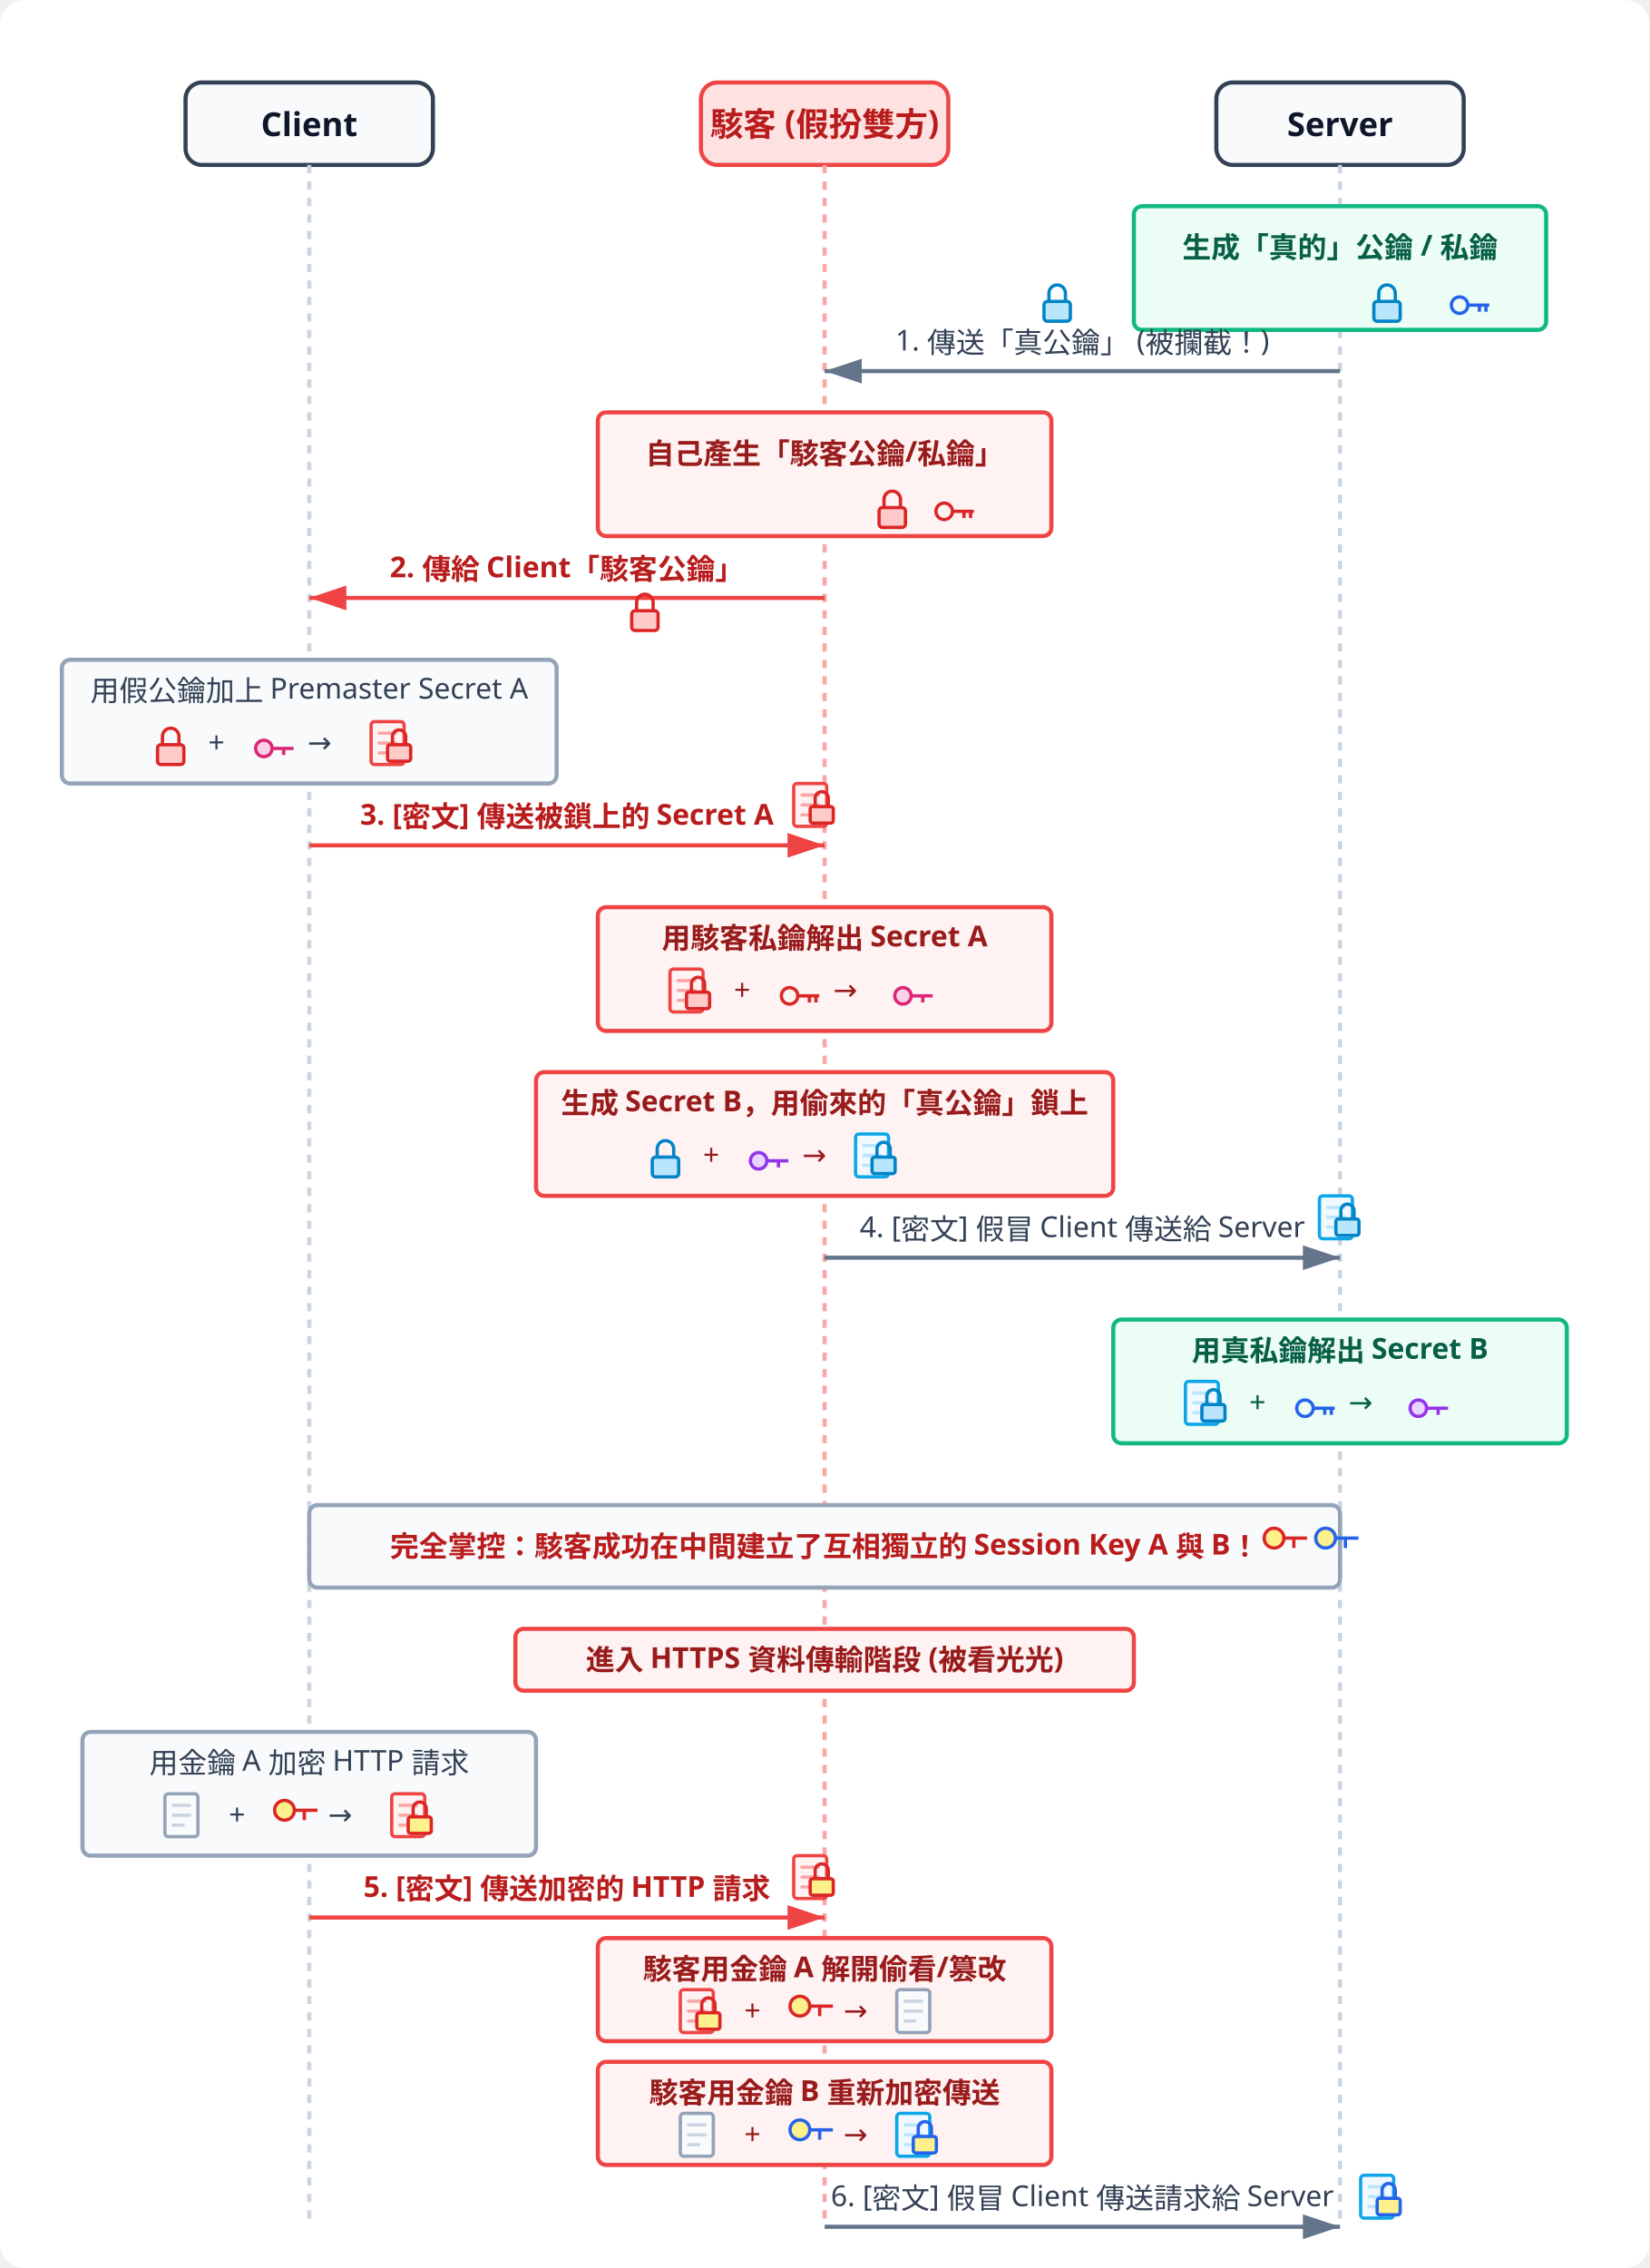
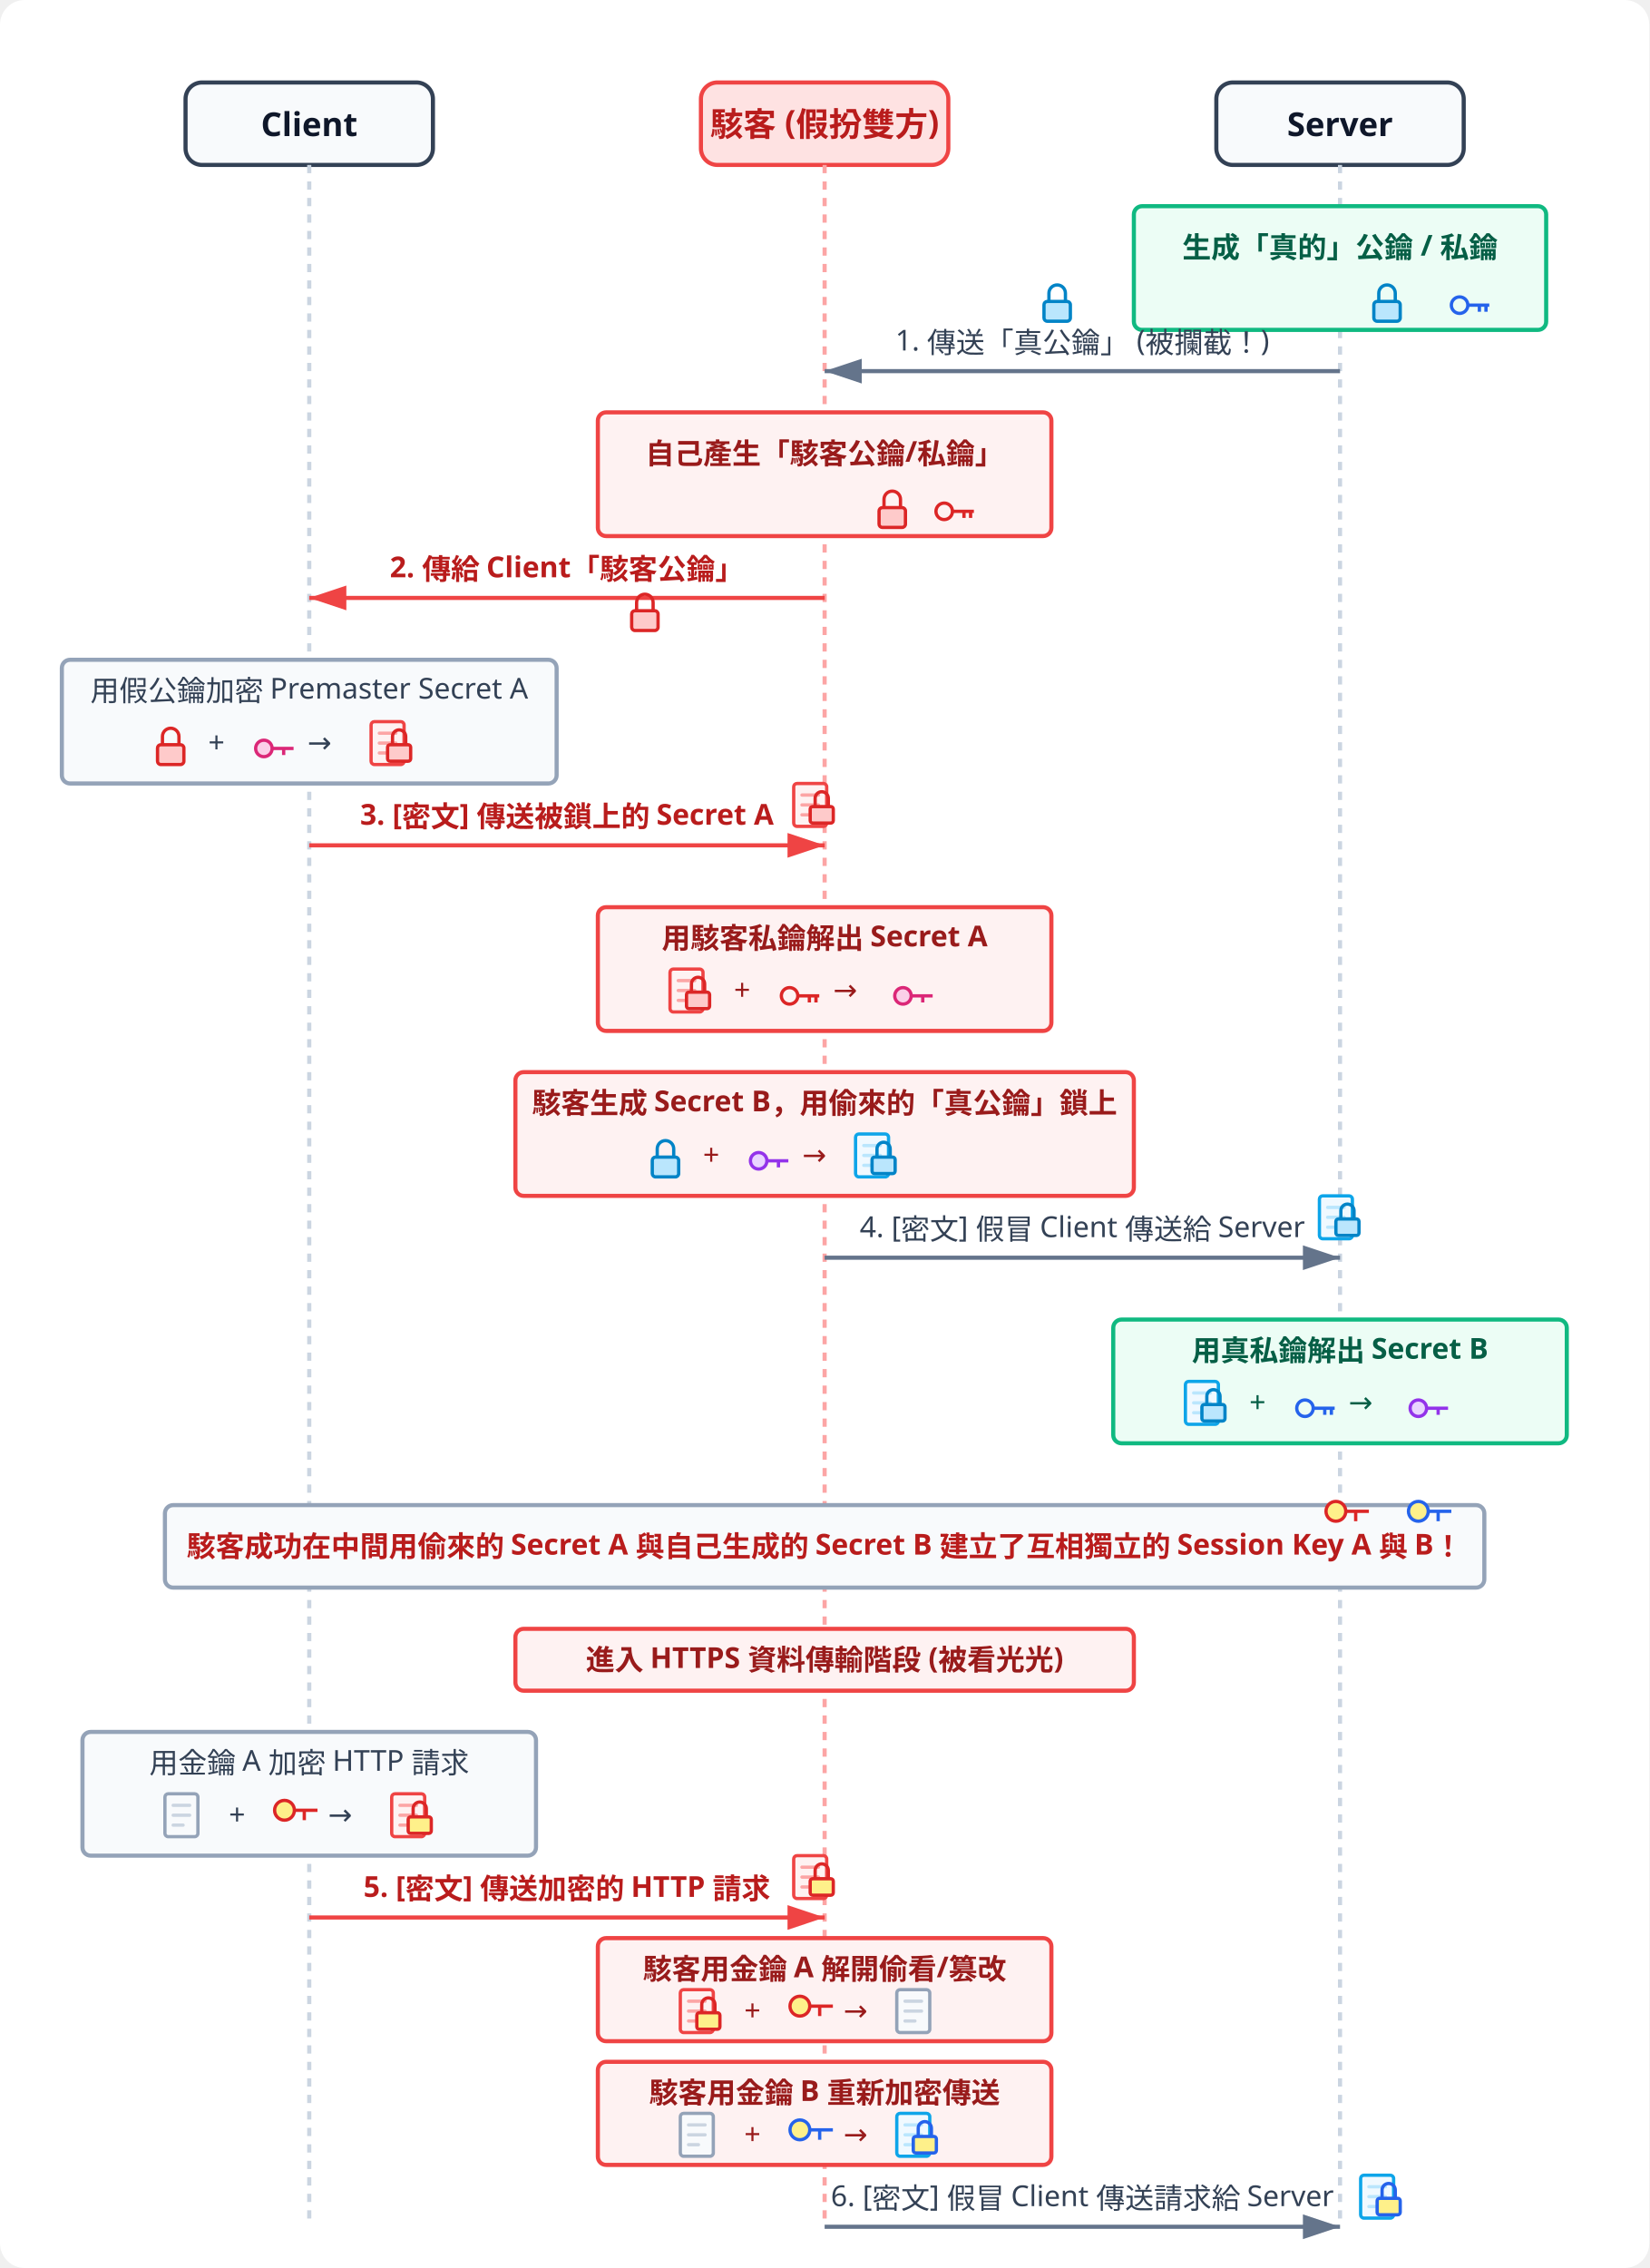
<svg xmlns="http://www.w3.org/2000/svg" viewBox="0 0 800 1100">
  <defs>
    <style>
            .actor { fill: #f8fafc; stroke: #334155; stroke-width: 2; rx: 8; }
            .hacker { fill: #fee2e2; stroke: #ef4444; stroke-width: 2; rx: 8; }
            .actor-text { font-family: system-ui, sans-serif; font-size: 16px; font-weight: bold; fill: #0f172a; text-anchor: middle; }
            .hacker-text { font-family: system-ui, sans-serif; font-size: 16px; font-weight: bold; fill: #b91c1c; text-anchor: middle; }
            .line { stroke: #cbd5e1; stroke-width: 2; stroke-dasharray: 4; }
            .hacker-line { stroke: #fca5a5; stroke-width: 2; stroke-dasharray: 4; }
            
            .msg-blue-line { stroke: #64748b; stroke-width: 2; }
            .msg-blue-text { font-family: system-ui, sans-serif; font-size: 14px; fill: #334155; text-anchor: middle; }
            
            .msg-red-line { stroke: #ef4444; stroke-width: 2; }
            .msg-red-text { font-family: system-ui, sans-serif; font-size: 14px; fill: #b91c1c; font-weight: bold; text-anchor: middle; }

            .box-blue { fill: #ecfdf5; stroke: #10b981; stroke-width: 2; rx: 4; }
            .box-blue-text { font-family: system-ui, sans-serif; font-size: 14px; fill: #065f46; text-anchor: middle; }
            
            .box-red { fill: #fef2f2; stroke: #ef4444; stroke-width: 2; rx: 4; }
            .box-red-text { font-family: system-ui, sans-serif; font-size: 14px; fill: #991b1b; text-anchor: middle; }

            .box-gray { fill: #f8fafc; stroke: #94a3b8; stroke-width: 2; rx: 4; }
            .box-gray-text { font-family: system-ui, sans-serif; font-size: 14px; fill: #334155; text-anchor: middle; }
        </style>
    <marker id="arrow-blue" markerWidth="10" markerHeight="10" refX="9" refY="3" orient="auto" markerUnits="strokeWidth">
      <path d="M0,0 L0,6 L9,3 z" fill="#64748b" />
    </marker>
    <marker id="arrow-red" markerWidth="10" markerHeight="10" refX="9" refY="3" orient="auto" markerUnits="strokeWidth">
      <path d="M0,0 L0,6 L9,3 z" fill="#ef4444" />
    </marker>
    <g id="pub-key-true" transform="scale(0.8)">
      <rect x="8" y="14" width="16" height="12" rx="2" fill="#bae6fd" stroke="#0284c7" stroke-width="2" />
      <path d="M 11 14 V 9 A 5 5 0 0 1 21 9 V 14" fill="none" stroke="#0284c7" stroke-width="2" />
    </g>
    <g id="priv-key-true" transform="scale(0.8)">
      <circle cx="10" cy="10" r="5" fill="none" stroke="#2563eb" stroke-width="2" />
      <line x1="15" y1="10" x2="28" y2="10" stroke="#2563eb" stroke-width="2" />
      <line x1="22" y1="10" x2="22" y2="14" stroke="#2563eb" stroke-width="2" />
      <line x1="26" y1="10" x2="26" y2="14" stroke="#2563eb" stroke-width="2" />
    </g>
    <g id="pub-key-fake" transform="scale(0.8)">
      <rect x="8" y="14" width="16" height="12" rx="2" fill="#fecaca" stroke="#dc2626" stroke-width="2" />
      <path d="M 11 14 V 9 A 5 5 0 0 1 21 9 V 14" fill="none" stroke="#dc2626" stroke-width="2" />
    </g>
    <g id="priv-key-fake" transform="scale(0.8)">
      <circle cx="10" cy="10" r="5" fill="none" stroke="#dc2626" stroke-width="2" />
      <line x1="15" y1="10" x2="28" y2="10" stroke="#dc2626" stroke-width="2" />
      <line x1="22" y1="10" x2="22" y2="14" stroke="#dc2626" stroke-width="2" />
      <line x1="26" y1="10" x2="26" y2="14" stroke="#dc2626" stroke-width="2" />
    </g>
    <g id="premaster-a" transform="scale(0.8)">
      <circle cx="10" cy="10" r="5" fill="#fbcfe8" stroke="#db2777" stroke-width="2" />
      <line x1="15" y1="10" x2="28" y2="10" stroke="#db2777" stroke-width="2" />
      <line x1="22" y1="10" x2="22" y2="14" stroke="#db2777" stroke-width="2" />
    </g>
    <g id="premaster-b" transform="scale(0.8)">
      <circle cx="10" cy="10" r="5" fill="#e9d5ff" stroke="#9333ea" stroke-width="2" />
      <line x1="15" y1="10" x2="28" y2="10" stroke="#9333ea" stroke-width="2" />
      <line x1="22" y1="10" x2="22" y2="14" stroke="#9333ea" stroke-width="2" />
    </g>
    <g id="session-a" transform="scale(0.8)">
      <circle cx="10" cy="10" r="6" fill="#fef08a" stroke="#dc2626" stroke-width="2" />
      <line x1="16" y1="10" x2="30" y2="10" stroke="#dc2626" stroke-width="2" />
      <line x1="22" y1="10" x2="22" y2="16" stroke="#dc2626" stroke-width="2" />
    </g>
    <g id="session-b" transform="scale(0.8)">
      <circle cx="10" cy="10" r="6" fill="#fef08a" stroke="#2563eb" stroke-width="2" />
      <line x1="16" y1="10" x2="30" y2="10" stroke="#2563eb" stroke-width="2" />
      <line x1="22" y1="10" x2="22" y2="16" stroke="#2563eb" stroke-width="2" />
    </g>
    <g id="ciphertext-red" transform="scale(0.8)">
      <rect x="0" y="0" width="20" height="26" rx="2" fill="#fef2f2" stroke="#ef4444" stroke-width="2" />
      <path d="M 5 7 h 10 M 5 13 h 10 M 5 19 h 6" stroke="#fca5a5" stroke-width="2" stroke-linecap="round" />
      <rect x="10" y="14" width="14" height="10" rx="1.5" fill="#fecaca" stroke="#dc2626" stroke-width="2" />
      <path d="M 13 14 V 9 A 4 4 0 0 1 21 9 V 14" fill="none" stroke="#dc2626" stroke-width="2" />
    </g>
    <g id="ciphertext-blue" transform="scale(0.8)">
      <rect x="0" y="0" width="20" height="26" rx="2" fill="#f0f9ff" stroke="#0ea5e9" stroke-width="2" />
      <path d="M 5 7 h 10 M 5 13 h 10 M 5 19 h 6" stroke="#bae6fd" stroke-width="2" stroke-linecap="round" />
      <rect x="10" y="14" width="14" height="10" rx="1.5" fill="#bae6fd" stroke="#0284c7" stroke-width="2" />
      <path d="M 13 14 V 9 A 4 4 0 0 1 21 9 V 14" fill="none" stroke="#0284c7" stroke-width="2" />
    </g>
    <g id="data-icon" transform="scale(0.8)">
      <rect x="0" y="0" width="20" height="26" rx="2" fill="#f8fafc" stroke="#94a3b8" stroke-width="2" />
      <path d="M 5 7 h 10 M 5 13 h 10 M 5 19 h 6" stroke="#cbd5e1" stroke-width="2" stroke-linecap="round" />
    </g>
    <g id="sym-ciphertext-red" transform="scale(0.8)">
      <rect x="0" y="0" width="20" height="26" rx="2" fill="#fef2f2" stroke="#ef4444" stroke-width="2" />
      <path d="M 5 7 h 10 M 5 13 h 10 M 5 19 h 6" stroke="#fca5a5" stroke-width="2" stroke-linecap="round" />
      <rect x="10" y="14" width="14" height="10" rx="1.5" fill="#fef08a" stroke="#dc2626" stroke-width="2" />
      <path d="M 13 14 V 9 A 4 4 0 0 1 21 9 V 14" fill="none" stroke="#dc2626" stroke-width="2" />
    </g>
    <g id="sym-ciphertext-blue" transform="scale(0.8)">
      <rect x="0" y="0" width="20" height="26" rx="2" fill="#f0f9ff" stroke="#0ea5e9" stroke-width="2" />
      <path d="M 5 7 h 10 M 5 13 h 10 M 5 19 h 6" stroke="#bae6fd" stroke-width="2" stroke-linecap="round" />
      <rect x="10" y="14" width="14" height="10" rx="1.5" fill="#fef08a" stroke="#2563eb" stroke-width="2" />
      <path d="M 13 14 V 9 A 4 4 0 0 1 21 9 V 14" fill="none" stroke="#2563eb" stroke-width="2" />
    </g>
  </defs>
  <rect width="800" height="1100" fill="#ffffff" rx="12" />
  <rect x="90" y="40" width="120" height="40" class="actor" />
  <text x="150" y="66" class="actor-text">Client</text>
  <line x1="150" y1="80" x2="150" y2="1080" class="line" />
  <rect x="340" y="40" width="120" height="40" class="hacker" />
  <text x="400" y="66" class="hacker-text">駭客 (假扮雙方)</text>
  <line x1="400" y1="80" x2="400" y2="1080" class="hacker-line" />
  <rect x="590" y="40" width="120" height="40" class="actor" />
  <text x="650" y="66" class="actor-text">Server</text>
  <line x1="650" y1="80" x2="650" y2="1080" class="line" />
  <rect x="550" y="100" width="200" height="60" class="box-blue" fill="#f0fdf4" stroke="#22c55e" />
  <text x="650" y="125" class="box-blue-text" font-weight="bold">生成「真的」公鑰 / 私鑰</text>
  <use href="#pub-key-true" x="660" y="135" />
  <use href="#priv-key-true" x="700" y="140" />
  <path d="M 650 180 L 400 180" class="msg-blue-line" marker-end="url(#arrow-blue)" />
  <text x="525" y="170" class="msg-blue-text">1. 傳送「真公鑰」 (被攔截！)</text>
  <use href="#pub-key-true" x="500" y="135" />
  <rect x="290" y="200" width="220" height="60" class="box-red" />
  <text x="400" y="225" class="box-red-text" font-weight="bold">自己產生「駭客公鑰/私鑰」</text>
  <use href="#pub-key-fake" x="420" y="235" />
  <use href="#priv-key-fake" x="450" y="240" />
  <path d="M 400 290 L 150 290" class="msg-red-line" marker-end="url(#arrow-red)" />
  <text x="275" y="280" class="msg-red-text">2. 傳給 Client「駭客公鑰」</text>
  <use href="#pub-key-fake" x="300" y="285" />
  <rect x="30" y="320" width="240" height="60" class="box-gray" />
-   <text x="150" y="340" class="box-gray-text">用假公鑰加上 Premaster Secret A</text>
+   <text x="150" y="340" class="box-gray-text">用假公鑰加密 Premaster Secret A</text>
  <use href="#pub-key-fake" x="70" y="350" />
  <text x="105" y="365" class="box-gray-text">+</text>
  <use href="#premaster-a" x="120" y="355" />
  <text x="155" y="365" class="box-gray-text">→</text>
  <use href="#ciphertext-red" x="180" y="350" />
  <path d="M 150 410 L 400 410" class="msg-red-line" marker-end="url(#arrow-red)" />
  <text x="275" y="400" class="msg-red-text">3. [密文] 傳送被鎖上的 Secret A</text>
  <use href="#ciphertext-red" x="385" y="380" />
  <rect x="290" y="440" width="220" height="60" class="box-red" />
  <text x="400" y="460" class="box-red-text" font-weight="bold">用駭客私鑰解出 Secret A</text>
  <use href="#ciphertext-red" x="325" y="470" />
  <text x="360" y="485" class="box-red-text">+</text>
  <use href="#priv-key-fake" x="375" y="475" />
  <text x="410" y="485" class="box-red-text">→</text>
  <use href="#premaster-a" x="430" y="475" />
-   <rect x="260" y="520" width="280" height="60" class="box-red" />
-   <text x="400" y="540" class="box-red-text" font-weight="bold">生成 Secret B，用偷來的「真公鑰」鎖上</text>
+   <rect x="250" y="520" width="300" height="60" class="box-red" />
+   <text x="400" y="540" class="box-red-text" font-weight="bold">駭客生成 Secret B，用偷來的「真公鑰」鎖上</text>
  <use href="#pub-key-true" x="310" y="550" />
  <text x="345" y="565" class="box-red-text">+</text>
  <use href="#premaster-b" x="360" y="555" />
  <text x="395" y="565" class="box-red-text">→</text>
  <use href="#ciphertext-blue" x="415" y="550" />
  <path d="M 400 610 L 650 610" class="msg-blue-line" marker-end="url(#arrow-blue)" />
  <text x="525" y="600" class="msg-blue-text">4. [密文] 假冒 Client 傳送給 Server</text>
  <use href="#ciphertext-blue" x="640" y="580" />
  <rect x="540" y="640" width="220" height="60" class="box-blue" />
  <text x="650" y="660" class="box-blue-text" font-weight="bold">用真私鑰解出 Secret B</text>
  <use href="#ciphertext-blue" x="575" y="670" />
  <text x="610" y="685" class="box-blue-text">+</text>
  <use href="#priv-key-true" x="625" y="675" />
  <text x="660" y="685" class="box-blue-text">→</text>
  <use href="#premaster-b" x="680" y="675" />
-   <rect x="150" y="730" width="500" height="40" class="box-gray" fill="#fff1f2" stroke="#f43f5e" />
-   <text x="400" y="755" class="msg-red-text" font-size="12">完全掌控：駭客成功在中間建立了互相獨立的 Session Key A 與 B！</text>
-   <use href="#session-a" x="610" y="738" />
-   <use href="#session-b" x="635" y="738" />
+   <rect x="80" y="730" width="640" height="40" class="box-gray" fill="#fff1f2" stroke="#f43f5e" />
+   <text x="400" y="755" class="msg-red-text" font-size="12">駭客成功在中間用偷來的 Secret A 與自己生成的 Secret B 建立了互相獨立的 Session Key A 與 B！</text>
+   <use href="#session-a" x="640" y="725" />
+   <use href="#session-b" x="680" y="725" />
  <rect x="250" y="790" width="300" height="30" class="box-red" />
  <text x="400" y="810" class="box-red-text" font-weight="bold">進入 HTTPS 資料傳輸階段 (被看光光)</text>
  <rect x="40" y="840" width="220" height="60" class="box-gray" />
  <text x="150" y="860" class="box-gray-text">用金鑰 A 加密 HTTP 請求</text>
  <use href="#data-icon" x="80" y="870" />
  <text x="115" y="885" class="box-gray-text">+</text>
  <use href="#session-a" x="130" y="870" />
  <text x="165" y="885" class="box-gray-text">→</text>
  <use href="#sym-ciphertext-red" x="190" y="870" />
  <path d="M 150 930 L 400 930" class="msg-red-line" marker-end="url(#arrow-red)" />
  <text x="275" y="920" class="msg-red-text">5. [密文] 傳送加密的 HTTP 請求</text>
  <use href="#sym-ciphertext-red" x="385" y="900" />
  <rect x="290" y="940" width="220" height="50" class="box-red" />
  <text x="400" y="960" class="box-red-text" font-weight="bold">駭客用金鑰 A 解開偷看/篡改</text>
  <use href="#sym-ciphertext-red" x="330" y="965" />
  <text x="365" y="980" class="box-red-text">+</text>
  <use href="#session-a" x="380" y="965" />
  <text x="415" y="980" class="box-red-text">→</text>
  <use href="#data-icon" x="435" y="965" />
  <rect x="290" y="1000" width="220" height="50" class="box-red" />
  <text x="400" y="1020" class="box-red-text" font-weight="bold">駭客用金鑰 B 重新加密傳送</text>
  <use href="#data-icon" x="330" y="1025" />
  <text x="365" y="1040" class="box-red-text">+</text>
  <use href="#session-b" x="380" y="1025" />
  <text x="415" y="1040" class="box-red-text">→</text>
  <use href="#sym-ciphertext-blue" x="435" y="1025" />
  <path d="M 400 1080 L 650 1080" class="msg-blue-line" marker-end="url(#arrow-blue)" />
  <text x="525" y="1070" class="msg-blue-text">6. [密文] 假冒 Client 傳送請求給 Server</text>
  <use href="#sym-ciphertext-blue" x="660" y="1055" />
</svg>
